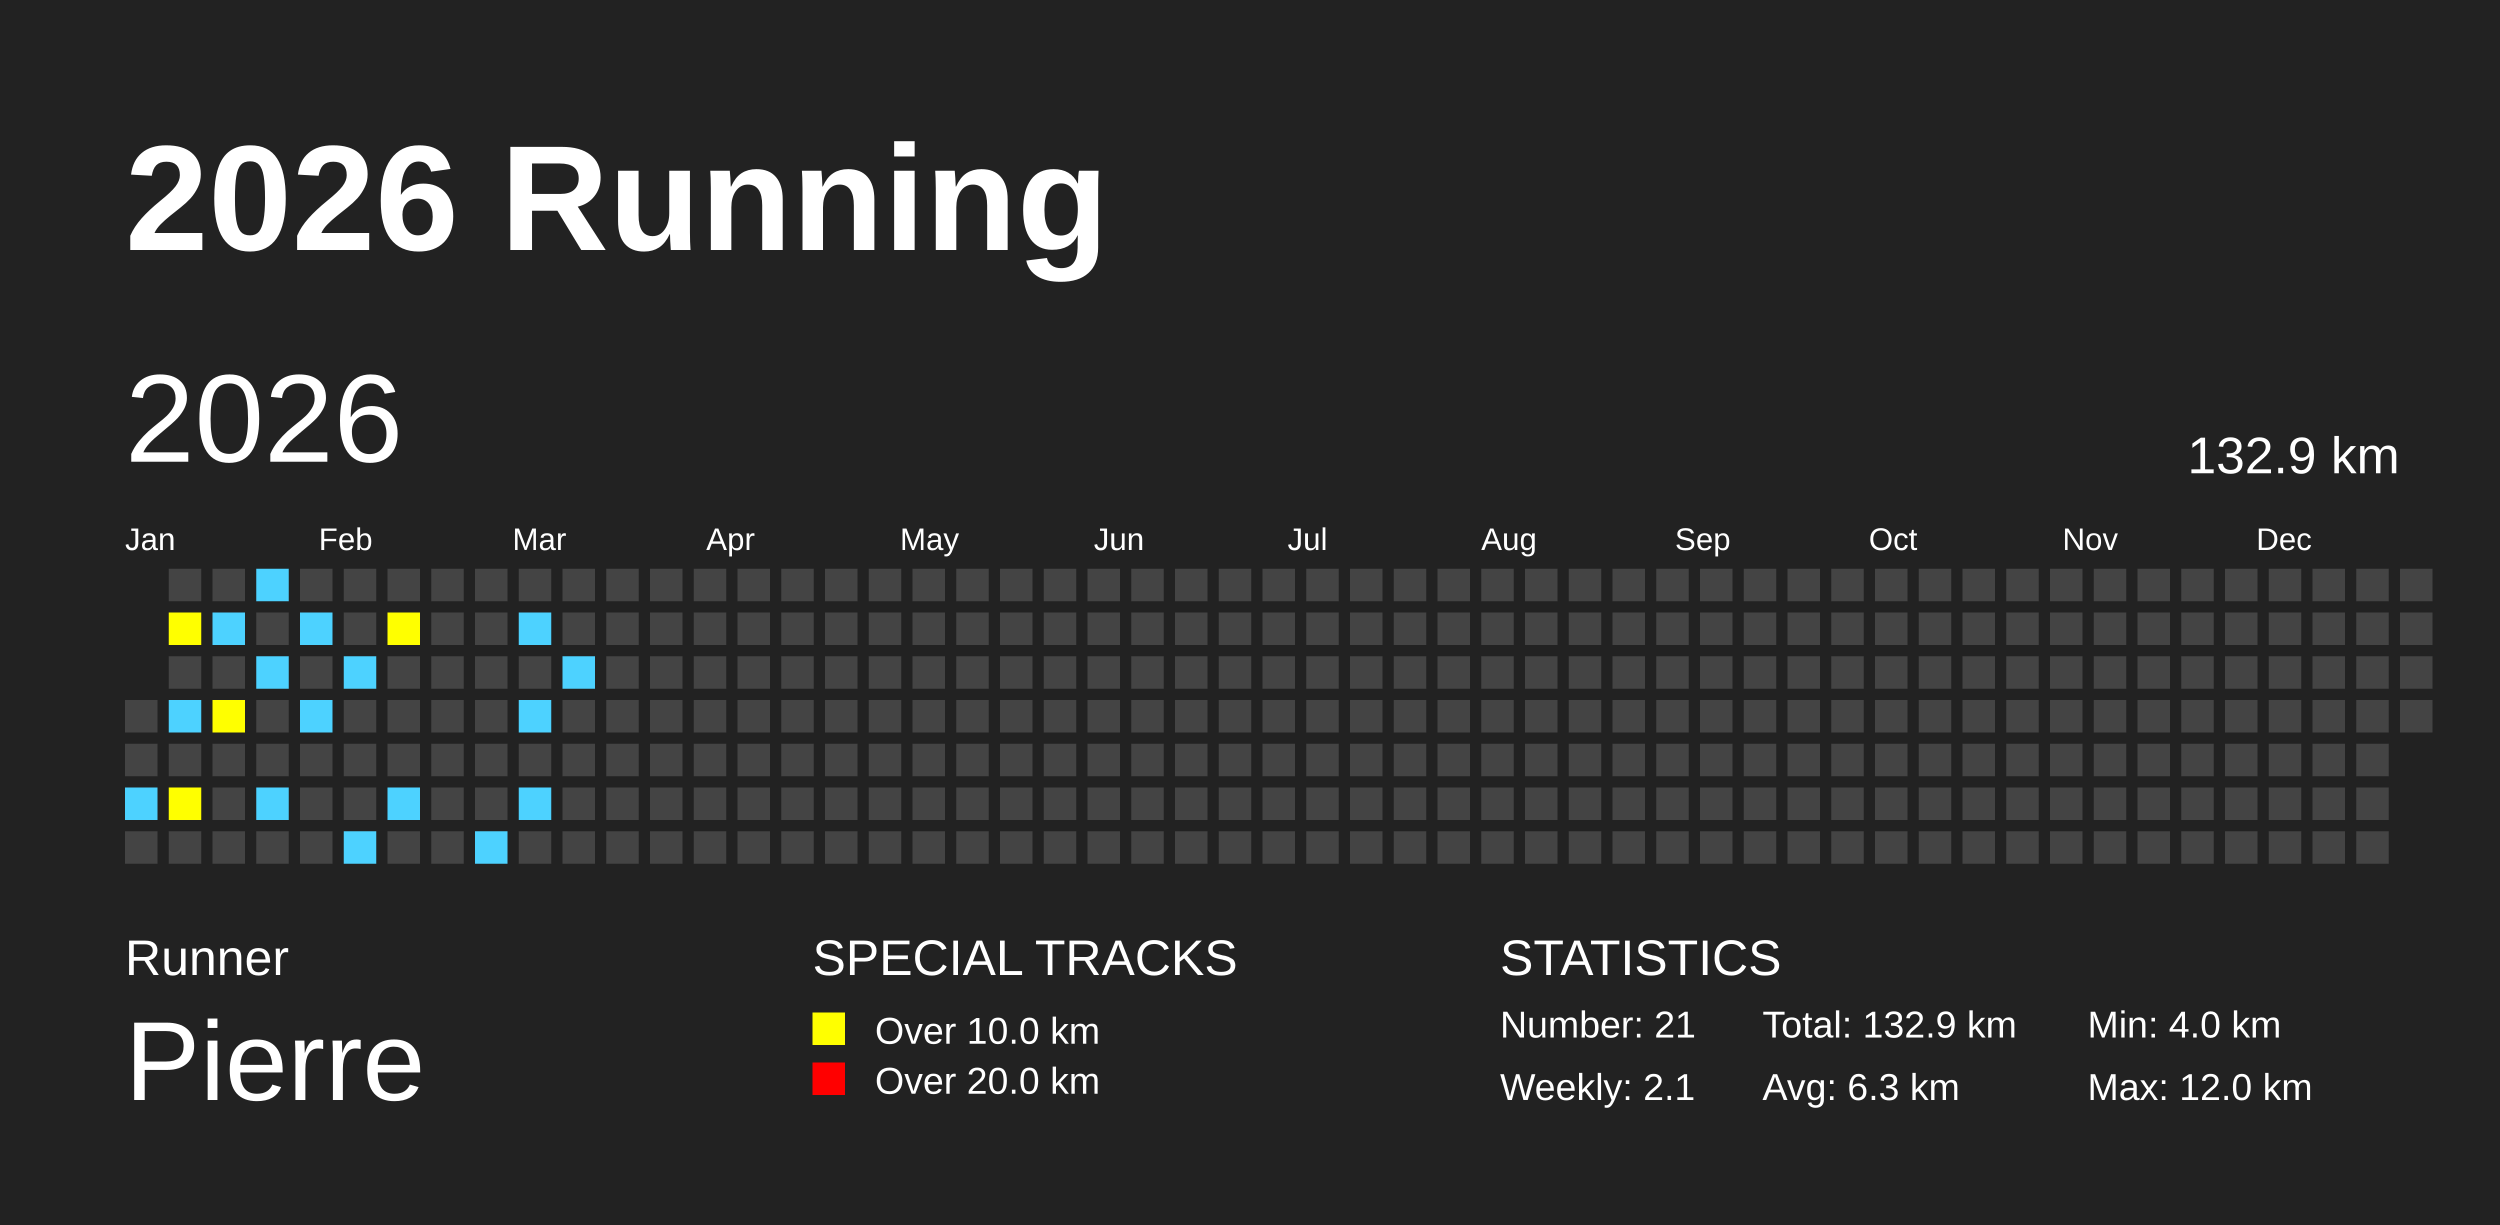
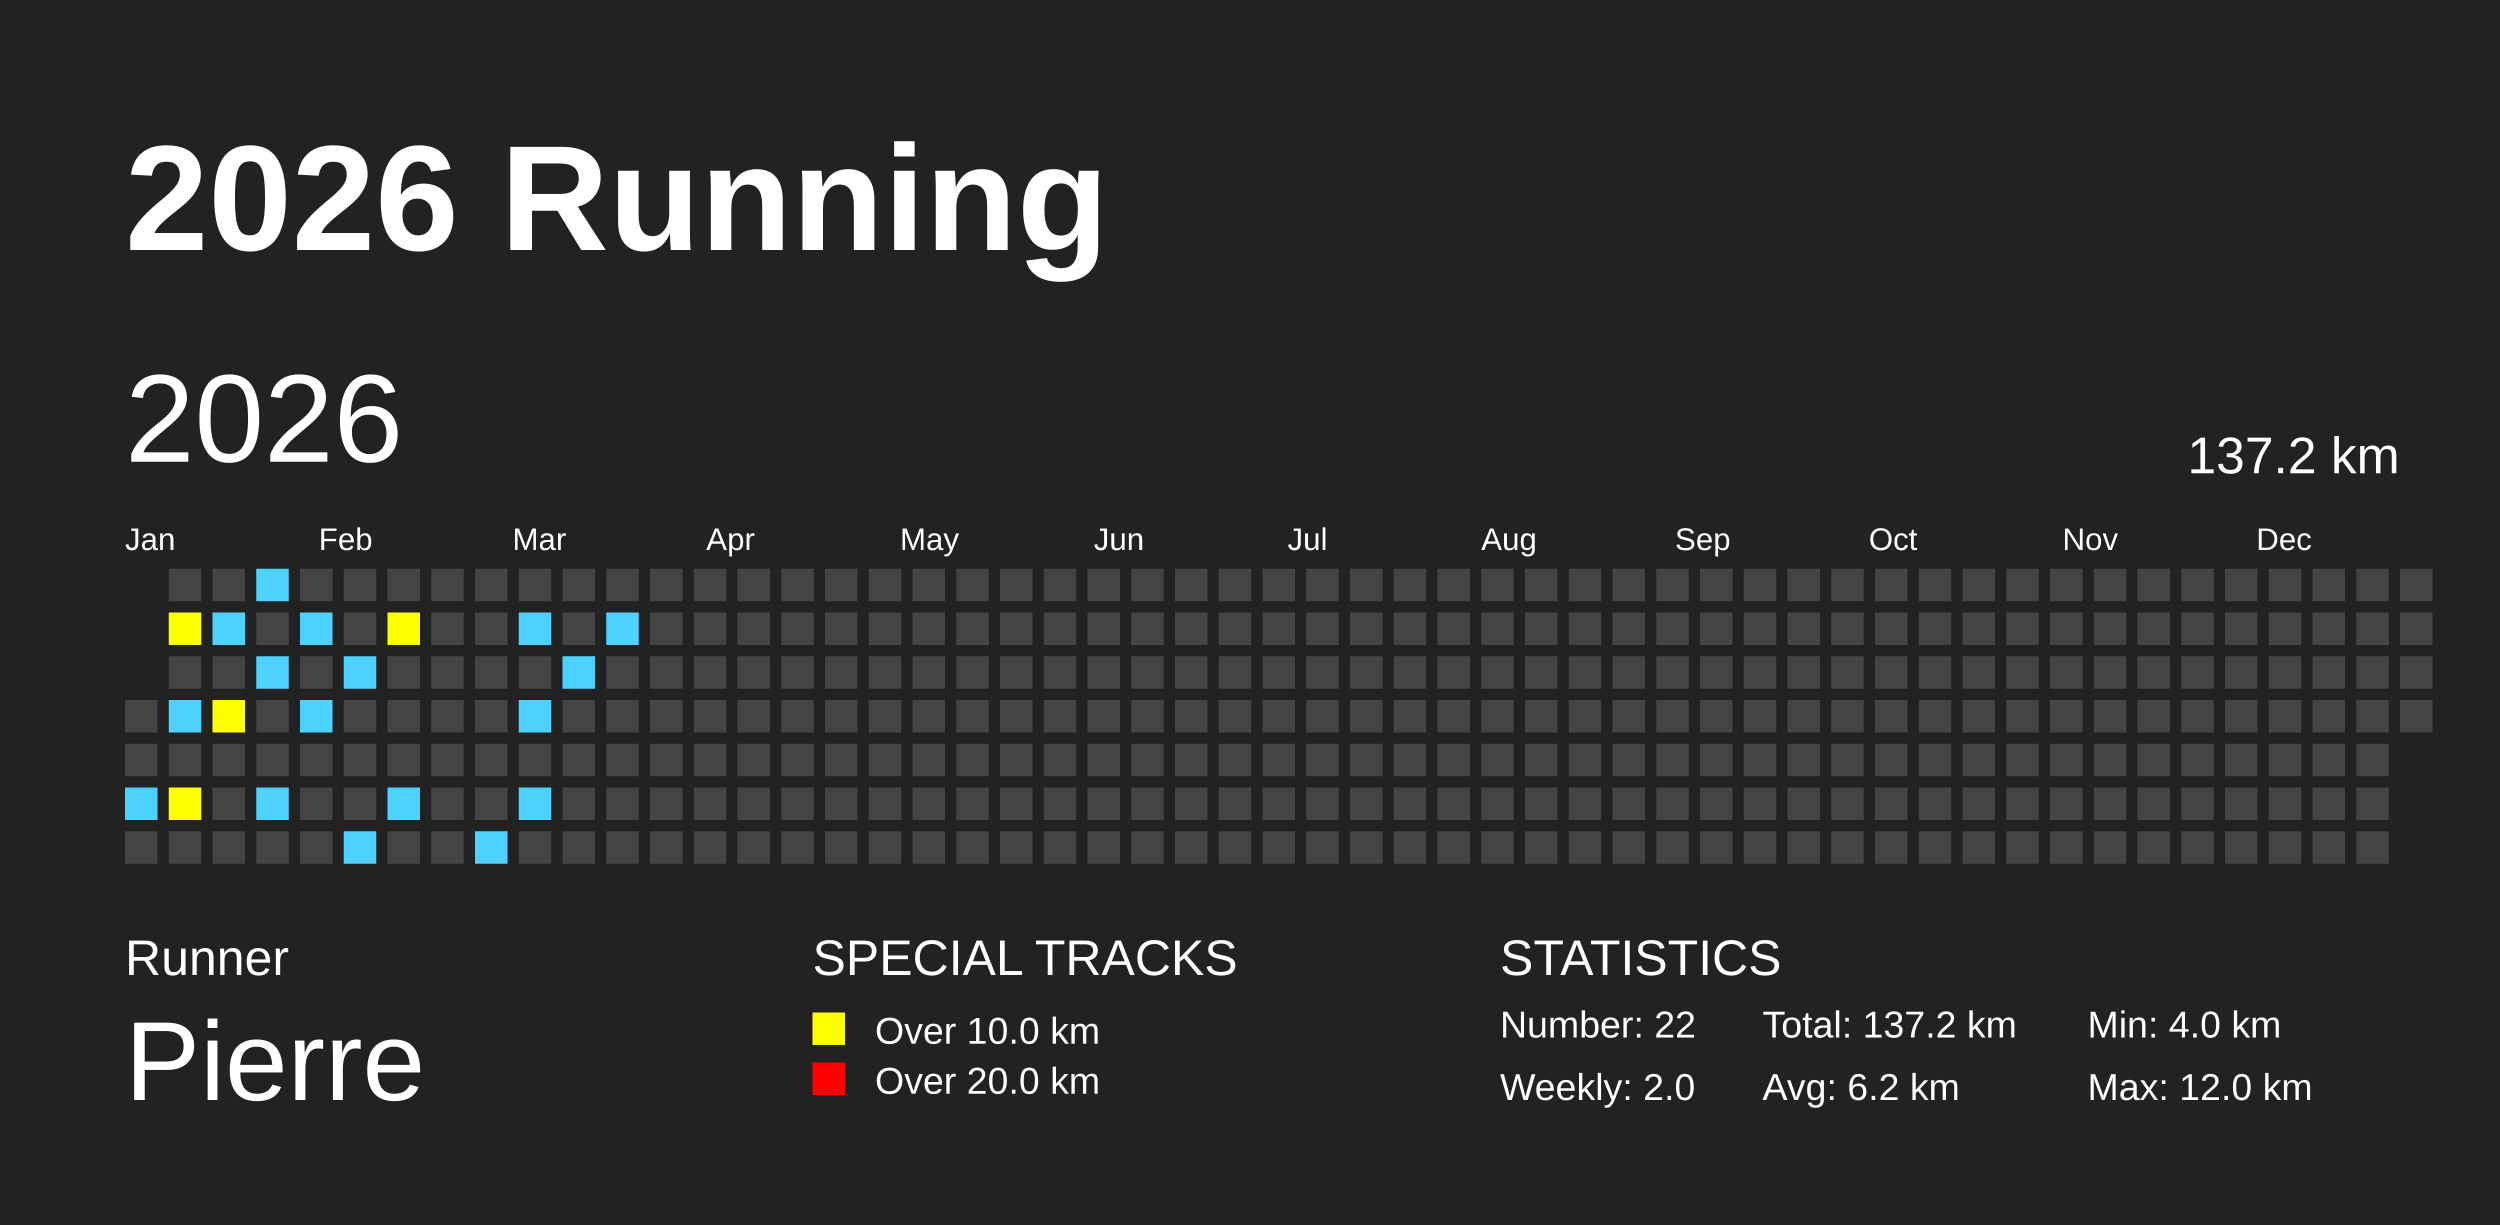
<svg xmlns="http://www.w3.org/2000/svg" baseProfile="full" height="98mm" version="1.1" viewBox="0,0,200,98" width="200mm">
  <defs />
  <rect fill="#222222" height="98" width="200" x="0" y="0" />
  <text fill="#FFFFFF" style="font-size:12px; font-family:Arial; font-weight:bold;" x="10" y="20">2026 Running</text>
  <text fill="#FFFFFF" style="font-size:4px; font-family:Arial" x="10" y="78">Runner</text>
  <text fill="#FFFFFF" style="font-size:9px; font-family:Arial" x="10" y="88">Pierre</text>
  <text fill="#FFFFFF" style="font-size:4px; font-family:Arial" x="65" y="78">SPECIAL TRACKS</text>
  <rect fill="yellow" height="2.6" width="2.6" x="65" y="81" />
  <text fill="#FFFFFF" style="font-size:3px; font-family:Arial" x="70" y="83.5">Over 10.0 km</text>
  <rect fill="red" height="2.6" width="2.6" x="65" y="85" />
  <text fill="#FFFFFF" style="font-size:3px; font-family:Arial" x="70" y="87.5">Over 20.0 km</text>
  <text fill="#FFFFFF" style="font-size:4px; font-family:Arial" x="120" y="78">STATISTICS</text>
-   <text fill="#FFFFFF" style="font-size:3px; font-family:Arial" x="120" y="83">Number: 21</text>
-   <text fill="#FFFFFF" style="font-size:3px; font-family:Arial" x="120" y="88">Weekly: 2.1</text>
-   <text fill="#FFFFFF" style="font-size:3px; font-family:Arial" x="141" y="83">Total: 132.9 km</text>
-   <text fill="#FFFFFF" style="font-size:3px; font-family:Arial" x="141" y="88">Avg: 6.3 km</text>
+   <text fill="#FFFFFF" style="font-size:3px; font-family:Arial" x="120" y="83">Number: 22</text>
+   <text fill="#FFFFFF" style="font-size:3px; font-family:Arial" x="120" y="88">Weekly: 2.0</text>
+   <text fill="#FFFFFF" style="font-size:3px; font-family:Arial" x="141" y="83">Total: 137.2 km</text>
+   <text fill="#FFFFFF" style="font-size:3px; font-family:Arial" x="141" y="88">Avg: 6.2 km</text>
  <text fill="#FFFFFF" style="font-size:3px; font-family:Arial" x="167" y="83">Min: 4.0 km</text>
  <text fill="#FFFFFF" style="font-size:3px; font-family:Arial" x="167" y="88">Max: 12.0 km</text>
  <text dominant-baseline="hanging" fill="#FFFFFF" style="font-size:10.0px; font-family:Arial;" x="10" y="30">2026</text>
-   <text dominant-baseline="hanging" fill="#FFFFFF" style="font-size:4.125px; font-family:Arial;" x="175" y="35">132.9 km</text>
+   <text dominant-baseline="hanging" fill="#FFFFFF" style="font-size:4.125px; font-family:Arial;" x="175" y="35">137.2 km</text>
  <text fill="#FFFFFF" style="font-size:2.5px; font-family:Arial" x="10.0" y="44">Jan</text>
  <text fill="#FFFFFF" style="font-size:2.5px; font-family:Arial" x="25.5" y="44">Feb</text>
  <text fill="#FFFFFF" style="font-size:2.5px; font-family:Arial" x="41.0" y="44">Mar</text>
  <text fill="#FFFFFF" style="font-size:2.5px; font-family:Arial" x="56.5" y="44">Apr</text>
  <text fill="#FFFFFF" style="font-size:2.5px; font-family:Arial" x="72.0" y="44">May</text>
  <text fill="#FFFFFF" style="font-size:2.5px; font-family:Arial" x="87.5" y="44">Jun</text>
  <text fill="#FFFFFF" style="font-size:2.5px; font-family:Arial" x="103.0" y="44">Jul</text>
  <text fill="#FFFFFF" style="font-size:2.5px; font-family:Arial" x="118.5" y="44">Aug</text>
  <text fill="#FFFFFF" style="font-size:2.5px; font-family:Arial" x="134.0" y="44">Sep</text>
  <text fill="#FFFFFF" style="font-size:2.5px; font-family:Arial" x="149.5" y="44">Oct</text>
  <text fill="#FFFFFF" style="font-size:2.5px; font-family:Arial" x="165.0" y="44">Nov</text>
  <text fill="#FFFFFF" style="font-size:2.5px; font-family:Arial" x="180.5" y="44">Dec</text>
  <rect fill="#444444" height="2.6" width="2.6" x="10.0" y="56.0" />
  <rect fill="#444444" height="2.6" width="2.6" x="10.0" y="59.5" />
  <rect fill="#4DD2FF" height="2.6" width="2.6" x="10.0" y="63.0" />
  <rect fill="#444444" height="2.6" width="2.6" x="10.0" y="66.5" />
  <rect fill="#444444" height="2.6" width="2.6" x="13.5" y="45.5" />
  <rect fill="yellow" height="2.6" width="2.6" x="13.5" y="49.0" />
  <rect fill="#444444" height="2.6" width="2.6" x="13.5" y="52.5" />
  <rect fill="#4DD2FF" height="2.6" width="2.6" x="13.5" y="56.0" />
  <rect fill="#444444" height="2.6" width="2.6" x="13.5" y="59.5" />
  <rect fill="yellow" height="2.6" width="2.6" x="13.5" y="63.0" />
  <rect fill="#444444" height="2.6" width="2.6" x="13.5" y="66.5" />
  <rect fill="#444444" height="2.6" width="2.6" x="17.0" y="45.5" />
  <rect fill="#4DD2FF" height="2.6" width="2.6" x="17.0" y="49.0" />
  <rect fill="#444444" height="2.6" width="2.6" x="17.0" y="52.5" />
  <rect fill="yellow" height="2.6" width="2.6" x="17.0" y="56.0" />
  <rect fill="#444444" height="2.6" width="2.6" x="17.0" y="59.5" />
  <rect fill="#444444" height="2.6" width="2.6" x="17.0" y="63.0" />
  <rect fill="#444444" height="2.6" width="2.6" x="17.0" y="66.5" />
  <rect fill="#4DD2FF" height="2.6" width="2.6" x="20.5" y="45.5" />
  <rect fill="#444444" height="2.6" width="2.6" x="20.5" y="49.0" />
  <rect fill="#4DD2FF" height="2.6" width="2.6" x="20.5" y="52.5" />
  <rect fill="#444444" height="2.6" width="2.6" x="20.5" y="56.0" />
  <rect fill="#444444" height="2.6" width="2.6" x="20.5" y="59.5" />
  <rect fill="#4DD2FF" height="2.6" width="2.6" x="20.5" y="63.0" />
  <rect fill="#444444" height="2.6" width="2.6" x="20.5" y="66.5" />
  <rect fill="#444444" height="2.6" width="2.6" x="24.0" y="45.5" />
  <rect fill="#4DD2FF" height="2.6" width="2.6" x="24.0" y="49.0" />
  <rect fill="#444444" height="2.6" width="2.6" x="24.0" y="52.5" />
  <rect fill="#4DD2FF" height="2.6" width="2.6" x="24.0" y="56.0" />
  <rect fill="#444444" height="2.6" width="2.6" x="24.0" y="59.5" />
  <rect fill="#444444" height="2.6" width="2.6" x="24.0" y="63.0" />
  <rect fill="#444444" height="2.6" width="2.6" x="24.0" y="66.5" />
  <rect fill="#444444" height="2.6" width="2.6" x="27.5" y="45.5" />
  <rect fill="#444444" height="2.6" width="2.6" x="27.5" y="49.0" />
  <rect fill="#4DD2FF" height="2.6" width="2.6" x="27.5" y="52.5" />
  <rect fill="#444444" height="2.6" width="2.6" x="27.5" y="56.0" />
  <rect fill="#444444" height="2.6" width="2.6" x="27.5" y="59.5" />
  <rect fill="#444444" height="2.6" width="2.6" x="27.5" y="63.0" />
  <rect fill="#4DD2FF" height="2.6" width="2.6" x="27.5" y="66.5" />
  <rect fill="#444444" height="2.6" width="2.6" x="31.0" y="45.5" />
  <rect fill="yellow" height="2.6" width="2.6" x="31.0" y="49.0" />
  <rect fill="#444444" height="2.6" width="2.6" x="31.0" y="52.5" />
  <rect fill="#444444" height="2.6" width="2.6" x="31.0" y="56.0" />
  <rect fill="#444444" height="2.6" width="2.6" x="31.0" y="59.5" />
  <rect fill="#4DD2FF" height="2.6" width="2.6" x="31.0" y="63.0" />
  <rect fill="#444444" height="2.6" width="2.6" x="31.0" y="66.5" />
  <rect fill="#444444" height="2.6" width="2.6" x="34.5" y="45.5" />
  <rect fill="#444444" height="2.6" width="2.6" x="34.5" y="49.0" />
  <rect fill="#444444" height="2.6" width="2.6" x="34.5" y="52.5" />
  <rect fill="#444444" height="2.6" width="2.6" x="34.5" y="56.0" />
  <rect fill="#444444" height="2.6" width="2.6" x="34.5" y="59.5" />
  <rect fill="#444444" height="2.6" width="2.6" x="34.5" y="63.0" />
  <rect fill="#444444" height="2.6" width="2.6" x="34.5" y="66.5" />
  <rect fill="#444444" height="2.6" width="2.6" x="38.0" y="45.5" />
  <rect fill="#444444" height="2.6" width="2.6" x="38.0" y="49.0" />
  <rect fill="#444444" height="2.6" width="2.6" x="38.0" y="52.5" />
  <rect fill="#444444" height="2.6" width="2.6" x="38.0" y="56.0" />
  <rect fill="#444444" height="2.6" width="2.6" x="38.0" y="59.5" />
  <rect fill="#444444" height="2.6" width="2.6" x="38.0" y="63.0" />
  <rect fill="#4DD2FF" height="2.6" width="2.6" x="38.0" y="66.5" />
  <rect fill="#444444" height="2.6" width="2.6" x="41.5" y="45.5" />
  <rect fill="#4DD2FF" height="2.6" width="2.6" x="41.5" y="49.0" />
  <rect fill="#444444" height="2.6" width="2.6" x="41.5" y="52.5" />
  <rect fill="#4DD2FF" height="2.6" width="2.6" x="41.5" y="56.0" />
  <rect fill="#444444" height="2.6" width="2.6" x="41.5" y="59.5" />
  <rect fill="#4DD2FF" height="2.6" width="2.6" x="41.5" y="63.0" />
  <rect fill="#444444" height="2.6" width="2.6" x="41.5" y="66.5" />
  <rect fill="#444444" height="2.6" width="2.6" x="45.0" y="45.5" />
  <rect fill="#444444" height="2.6" width="2.6" x="45.0" y="49.0" />
  <rect fill="#4DD2FF" height="2.6" width="2.6" x="45.0" y="52.5" />
  <rect fill="#444444" height="2.6" width="2.6" x="45.0" y="56.0" />
  <rect fill="#444444" height="2.6" width="2.6" x="45.0" y="59.5" />
  <rect fill="#444444" height="2.6" width="2.6" x="45.0" y="63.0" />
  <rect fill="#444444" height="2.6" width="2.6" x="45.0" y="66.5" />
  <rect fill="#444444" height="2.6" width="2.6" x="48.5" y="45.5" />
-   <rect fill="#444444" height="2.6" width="2.6" x="48.5" y="49.0" />
+   <rect fill="#4DD2FF" height="2.6" width="2.6" x="48.5" y="49.0" />
  <rect fill="#444444" height="2.6" width="2.6" x="48.5" y="52.5" />
  <rect fill="#444444" height="2.6" width="2.6" x="48.5" y="56.0" />
  <rect fill="#444444" height="2.6" width="2.6" x="48.5" y="59.5" />
  <rect fill="#444444" height="2.6" width="2.6" x="48.5" y="63.0" />
  <rect fill="#444444" height="2.6" width="2.6" x="48.5" y="66.5" />
  <rect fill="#444444" height="2.6" width="2.6" x="52.0" y="45.5" />
  <rect fill="#444444" height="2.6" width="2.6" x="52.0" y="49.0" />
  <rect fill="#444444" height="2.6" width="2.6" x="52.0" y="52.5" />
  <rect fill="#444444" height="2.6" width="2.6" x="52.0" y="56.0" />
  <rect fill="#444444" height="2.6" width="2.6" x="52.0" y="59.5" />
  <rect fill="#444444" height="2.6" width="2.6" x="52.0" y="63.0" />
  <rect fill="#444444" height="2.6" width="2.6" x="52.0" y="66.5" />
  <rect fill="#444444" height="2.6" width="2.6" x="55.5" y="45.5" />
  <rect fill="#444444" height="2.6" width="2.6" x="55.5" y="49.0" />
  <rect fill="#444444" height="2.6" width="2.6" x="55.5" y="52.5" />
  <rect fill="#444444" height="2.6" width="2.6" x="55.5" y="56.0" />
  <rect fill="#444444" height="2.6" width="2.6" x="55.5" y="59.5" />
  <rect fill="#444444" height="2.6" width="2.6" x="55.5" y="63.0" />
  <rect fill="#444444" height="2.6" width="2.6" x="55.5" y="66.5" />
  <rect fill="#444444" height="2.6" width="2.6" x="59.0" y="45.5" />
  <rect fill="#444444" height="2.6" width="2.6" x="59.0" y="49.0" />
  <rect fill="#444444" height="2.6" width="2.6" x="59.0" y="52.5" />
  <rect fill="#444444" height="2.6" width="2.6" x="59.0" y="56.0" />
  <rect fill="#444444" height="2.6" width="2.6" x="59.0" y="59.5" />
  <rect fill="#444444" height="2.6" width="2.6" x="59.0" y="63.0" />
  <rect fill="#444444" height="2.6" width="2.6" x="59.0" y="66.5" />
  <rect fill="#444444" height="2.6" width="2.6" x="62.5" y="45.5" />
  <rect fill="#444444" height="2.6" width="2.6" x="62.5" y="49.0" />
  <rect fill="#444444" height="2.6" width="2.6" x="62.5" y="52.5" />
  <rect fill="#444444" height="2.6" width="2.6" x="62.5" y="56.0" />
  <rect fill="#444444" height="2.6" width="2.6" x="62.5" y="59.5" />
  <rect fill="#444444" height="2.6" width="2.6" x="62.5" y="63.0" />
  <rect fill="#444444" height="2.6" width="2.6" x="62.5" y="66.5" />
  <rect fill="#444444" height="2.6" width="2.6" x="66.0" y="45.5" />
  <rect fill="#444444" height="2.6" width="2.6" x="66.0" y="49.0" />
  <rect fill="#444444" height="2.6" width="2.6" x="66.0" y="52.5" />
  <rect fill="#444444" height="2.6" width="2.6" x="66.0" y="56.0" />
  <rect fill="#444444" height="2.6" width="2.6" x="66.0" y="59.5" />
  <rect fill="#444444" height="2.6" width="2.6" x="66.0" y="63.0" />
  <rect fill="#444444" height="2.6" width="2.6" x="66.0" y="66.5" />
  <rect fill="#444444" height="2.6" width="2.6" x="69.5" y="45.5" />
  <rect fill="#444444" height="2.6" width="2.6" x="69.5" y="49.0" />
  <rect fill="#444444" height="2.6" width="2.6" x="69.5" y="52.5" />
  <rect fill="#444444" height="2.6" width="2.6" x="69.5" y="56.0" />
  <rect fill="#444444" height="2.6" width="2.6" x="69.5" y="59.5" />
  <rect fill="#444444" height="2.6" width="2.6" x="69.5" y="63.0" />
  <rect fill="#444444" height="2.6" width="2.6" x="69.5" y="66.5" />
  <rect fill="#444444" height="2.6" width="2.6" x="73.0" y="45.5" />
  <rect fill="#444444" height="2.6" width="2.6" x="73.0" y="49.0" />
  <rect fill="#444444" height="2.6" width="2.6" x="73.0" y="52.5" />
  <rect fill="#444444" height="2.6" width="2.6" x="73.0" y="56.0" />
  <rect fill="#444444" height="2.6" width="2.6" x="73.0" y="59.5" />
  <rect fill="#444444" height="2.6" width="2.6" x="73.0" y="63.0" />
  <rect fill="#444444" height="2.6" width="2.6" x="73.0" y="66.5" />
  <rect fill="#444444" height="2.6" width="2.6" x="76.5" y="45.5" />
  <rect fill="#444444" height="2.6" width="2.6" x="76.5" y="49.0" />
  <rect fill="#444444" height="2.6" width="2.6" x="76.5" y="52.5" />
  <rect fill="#444444" height="2.6" width="2.6" x="76.5" y="56.0" />
  <rect fill="#444444" height="2.6" width="2.6" x="76.5" y="59.5" />
  <rect fill="#444444" height="2.6" width="2.6" x="76.5" y="63.0" />
  <rect fill="#444444" height="2.6" width="2.6" x="76.5" y="66.5" />
  <rect fill="#444444" height="2.6" width="2.6" x="80.0" y="45.5" />
  <rect fill="#444444" height="2.6" width="2.6" x="80.0" y="49.0" />
  <rect fill="#444444" height="2.6" width="2.6" x="80.0" y="52.5" />
  <rect fill="#444444" height="2.6" width="2.6" x="80.0" y="56.0" />
  <rect fill="#444444" height="2.6" width="2.6" x="80.0" y="59.5" />
  <rect fill="#444444" height="2.6" width="2.6" x="80.0" y="63.0" />
  <rect fill="#444444" height="2.6" width="2.6" x="80.0" y="66.5" />
  <rect fill="#444444" height="2.6" width="2.6" x="83.5" y="45.5" />
  <rect fill="#444444" height="2.6" width="2.6" x="83.5" y="49.0" />
  <rect fill="#444444" height="2.6" width="2.6" x="83.5" y="52.5" />
  <rect fill="#444444" height="2.6" width="2.6" x="83.5" y="56.0" />
  <rect fill="#444444" height="2.6" width="2.6" x="83.5" y="59.5" />
  <rect fill="#444444" height="2.6" width="2.6" x="83.5" y="63.0" />
  <rect fill="#444444" height="2.6" width="2.6" x="83.5" y="66.5" />
  <rect fill="#444444" height="2.6" width="2.6" x="87.0" y="45.5" />
  <rect fill="#444444" height="2.6" width="2.6" x="87.0" y="49.0" />
  <rect fill="#444444" height="2.6" width="2.6" x="87.0" y="52.5" />
  <rect fill="#444444" height="2.6" width="2.6" x="87.0" y="56.0" />
  <rect fill="#444444" height="2.6" width="2.6" x="87.0" y="59.5" />
  <rect fill="#444444" height="2.6" width="2.6" x="87.0" y="63.0" />
  <rect fill="#444444" height="2.6" width="2.6" x="87.0" y="66.5" />
  <rect fill="#444444" height="2.6" width="2.6" x="90.5" y="45.5" />
  <rect fill="#444444" height="2.6" width="2.6" x="90.5" y="49.0" />
  <rect fill="#444444" height="2.6" width="2.6" x="90.5" y="52.5" />
  <rect fill="#444444" height="2.6" width="2.6" x="90.5" y="56.0" />
  <rect fill="#444444" height="2.6" width="2.6" x="90.5" y="59.5" />
  <rect fill="#444444" height="2.6" width="2.6" x="90.5" y="63.0" />
  <rect fill="#444444" height="2.6" width="2.6" x="90.5" y="66.5" />
  <rect fill="#444444" height="2.6" width="2.6" x="94.0" y="45.5" />
  <rect fill="#444444" height="2.6" width="2.6" x="94.0" y="49.0" />
  <rect fill="#444444" height="2.6" width="2.6" x="94.0" y="52.5" />
  <rect fill="#444444" height="2.6" width="2.6" x="94.0" y="56.0" />
  <rect fill="#444444" height="2.6" width="2.6" x="94.0" y="59.5" />
  <rect fill="#444444" height="2.6" width="2.6" x="94.0" y="63.0" />
  <rect fill="#444444" height="2.6" width="2.6" x="94.0" y="66.5" />
  <rect fill="#444444" height="2.6" width="2.6" x="97.5" y="45.5" />
  <rect fill="#444444" height="2.6" width="2.6" x="97.5" y="49.0" />
  <rect fill="#444444" height="2.6" width="2.6" x="97.5" y="52.5" />
  <rect fill="#444444" height="2.6" width="2.6" x="97.5" y="56.0" />
  <rect fill="#444444" height="2.6" width="2.6" x="97.5" y="59.5" />
  <rect fill="#444444" height="2.6" width="2.6" x="97.5" y="63.0" />
  <rect fill="#444444" height="2.6" width="2.6" x="97.5" y="66.5" />
  <rect fill="#444444" height="2.6" width="2.6" x="101.0" y="45.5" />
  <rect fill="#444444" height="2.6" width="2.6" x="101.0" y="49.0" />
  <rect fill="#444444" height="2.6" width="2.6" x="101.0" y="52.5" />
  <rect fill="#444444" height="2.6" width="2.6" x="101.0" y="56.0" />
  <rect fill="#444444" height="2.6" width="2.6" x="101.0" y="59.5" />
  <rect fill="#444444" height="2.6" width="2.6" x="101.0" y="63.0" />
  <rect fill="#444444" height="2.6" width="2.6" x="101.0" y="66.5" />
  <rect fill="#444444" height="2.6" width="2.6" x="104.5" y="45.5" />
  <rect fill="#444444" height="2.6" width="2.6" x="104.5" y="49.0" />
  <rect fill="#444444" height="2.6" width="2.6" x="104.5" y="52.5" />
  <rect fill="#444444" height="2.6" width="2.6" x="104.5" y="56.0" />
  <rect fill="#444444" height="2.6" width="2.6" x="104.5" y="59.5" />
  <rect fill="#444444" height="2.6" width="2.6" x="104.5" y="63.0" />
  <rect fill="#444444" height="2.6" width="2.6" x="104.5" y="66.5" />
  <rect fill="#444444" height="2.6" width="2.6" x="108.0" y="45.5" />
  <rect fill="#444444" height="2.6" width="2.6" x="108.0" y="49.0" />
  <rect fill="#444444" height="2.6" width="2.6" x="108.0" y="52.5" />
  <rect fill="#444444" height="2.6" width="2.6" x="108.0" y="56.0" />
  <rect fill="#444444" height="2.6" width="2.6" x="108.0" y="59.5" />
  <rect fill="#444444" height="2.6" width="2.6" x="108.0" y="63.0" />
  <rect fill="#444444" height="2.6" width="2.6" x="108.0" y="66.5" />
  <rect fill="#444444" height="2.6" width="2.6" x="111.5" y="45.5" />
  <rect fill="#444444" height="2.6" width="2.6" x="111.5" y="49.0" />
  <rect fill="#444444" height="2.6" width="2.6" x="111.5" y="52.5" />
  <rect fill="#444444" height="2.6" width="2.6" x="111.5" y="56.0" />
  <rect fill="#444444" height="2.6" width="2.6" x="111.5" y="59.5" />
  <rect fill="#444444" height="2.6" width="2.6" x="111.5" y="63.0" />
  <rect fill="#444444" height="2.6" width="2.6" x="111.5" y="66.5" />
  <rect fill="#444444" height="2.6" width="2.6" x="115.0" y="45.5" />
  <rect fill="#444444" height="2.6" width="2.6" x="115.0" y="49.0" />
  <rect fill="#444444" height="2.6" width="2.6" x="115.0" y="52.5" />
  <rect fill="#444444" height="2.6" width="2.6" x="115.0" y="56.0" />
  <rect fill="#444444" height="2.6" width="2.6" x="115.0" y="59.5" />
  <rect fill="#444444" height="2.6" width="2.6" x="115.0" y="63.0" />
  <rect fill="#444444" height="2.6" width="2.6" x="115.0" y="66.5" />
  <rect fill="#444444" height="2.6" width="2.6" x="118.5" y="45.5" />
  <rect fill="#444444" height="2.6" width="2.6" x="118.5" y="49.0" />
  <rect fill="#444444" height="2.6" width="2.6" x="118.5" y="52.5" />
  <rect fill="#444444" height="2.6" width="2.6" x="118.5" y="56.0" />
  <rect fill="#444444" height="2.6" width="2.6" x="118.5" y="59.5" />
  <rect fill="#444444" height="2.6" width="2.6" x="118.5" y="63.0" />
  <rect fill="#444444" height="2.6" width="2.6" x="118.5" y="66.5" />
  <rect fill="#444444" height="2.6" width="2.6" x="122.0" y="45.5" />
  <rect fill="#444444" height="2.6" width="2.6" x="122.0" y="49.0" />
  <rect fill="#444444" height="2.6" width="2.6" x="122.0" y="52.5" />
  <rect fill="#444444" height="2.6" width="2.6" x="122.0" y="56.0" />
  <rect fill="#444444" height="2.6" width="2.6" x="122.0" y="59.5" />
  <rect fill="#444444" height="2.6" width="2.6" x="122.0" y="63.0" />
  <rect fill="#444444" height="2.6" width="2.6" x="122.0" y="66.5" />
  <rect fill="#444444" height="2.6" width="2.6" x="125.5" y="45.5" />
  <rect fill="#444444" height="2.6" width="2.6" x="125.5" y="49.0" />
  <rect fill="#444444" height="2.6" width="2.6" x="125.5" y="52.5" />
  <rect fill="#444444" height="2.6" width="2.6" x="125.5" y="56.0" />
  <rect fill="#444444" height="2.6" width="2.6" x="125.5" y="59.5" />
  <rect fill="#444444" height="2.6" width="2.6" x="125.5" y="63.0" />
  <rect fill="#444444" height="2.6" width="2.6" x="125.5" y="66.5" />
  <rect fill="#444444" height="2.6" width="2.6" x="129.0" y="45.5" />
  <rect fill="#444444" height="2.6" width="2.6" x="129.0" y="49.0" />
  <rect fill="#444444" height="2.6" width="2.6" x="129.0" y="52.5" />
  <rect fill="#444444" height="2.6" width="2.6" x="129.0" y="56.0" />
  <rect fill="#444444" height="2.6" width="2.6" x="129.0" y="59.5" />
  <rect fill="#444444" height="2.6" width="2.6" x="129.0" y="63.0" />
  <rect fill="#444444" height="2.6" width="2.6" x="129.0" y="66.5" />
  <rect fill="#444444" height="2.6" width="2.6" x="132.5" y="45.5" />
  <rect fill="#444444" height="2.6" width="2.6" x="132.5" y="49.0" />
  <rect fill="#444444" height="2.6" width="2.6" x="132.5" y="52.5" />
  <rect fill="#444444" height="2.6" width="2.6" x="132.5" y="56.0" />
  <rect fill="#444444" height="2.6" width="2.6" x="132.5" y="59.5" />
  <rect fill="#444444" height="2.6" width="2.6" x="132.5" y="63.0" />
  <rect fill="#444444" height="2.6" width="2.6" x="132.5" y="66.5" />
  <rect fill="#444444" height="2.6" width="2.6" x="136.0" y="45.5" />
  <rect fill="#444444" height="2.6" width="2.6" x="136.0" y="49.0" />
  <rect fill="#444444" height="2.6" width="2.6" x="136.0" y="52.5" />
  <rect fill="#444444" height="2.6" width="2.6" x="136.0" y="56.0" />
  <rect fill="#444444" height="2.6" width="2.6" x="136.0" y="59.5" />
  <rect fill="#444444" height="2.6" width="2.6" x="136.0" y="63.0" />
  <rect fill="#444444" height="2.6" width="2.6" x="136.0" y="66.5" />
  <rect fill="#444444" height="2.6" width="2.6" x="139.5" y="45.5" />
  <rect fill="#444444" height="2.6" width="2.6" x="139.5" y="49.0" />
  <rect fill="#444444" height="2.6" width="2.6" x="139.5" y="52.5" />
  <rect fill="#444444" height="2.6" width="2.6" x="139.5" y="56.0" />
  <rect fill="#444444" height="2.6" width="2.6" x="139.5" y="59.5" />
  <rect fill="#444444" height="2.6" width="2.6" x="139.5" y="63.0" />
  <rect fill="#444444" height="2.6" width="2.6" x="139.5" y="66.5" />
  <rect fill="#444444" height="2.6" width="2.6" x="143.0" y="45.5" />
  <rect fill="#444444" height="2.6" width="2.6" x="143.0" y="49.0" />
  <rect fill="#444444" height="2.6" width="2.6" x="143.0" y="52.5" />
  <rect fill="#444444" height="2.6" width="2.6" x="143.0" y="56.0" />
  <rect fill="#444444" height="2.6" width="2.6" x="143.0" y="59.5" />
  <rect fill="#444444" height="2.6" width="2.6" x="143.0" y="63.0" />
  <rect fill="#444444" height="2.6" width="2.6" x="143.0" y="66.5" />
  <rect fill="#444444" height="2.6" width="2.6" x="146.5" y="45.5" />
  <rect fill="#444444" height="2.6" width="2.6" x="146.5" y="49.0" />
  <rect fill="#444444" height="2.6" width="2.6" x="146.5" y="52.5" />
  <rect fill="#444444" height="2.6" width="2.6" x="146.5" y="56.0" />
  <rect fill="#444444" height="2.6" width="2.6" x="146.5" y="59.5" />
  <rect fill="#444444" height="2.6" width="2.6" x="146.5" y="63.0" />
  <rect fill="#444444" height="2.6" width="2.6" x="146.5" y="66.5" />
  <rect fill="#444444" height="2.6" width="2.6" x="150.0" y="45.5" />
  <rect fill="#444444" height="2.6" width="2.6" x="150.0" y="49.0" />
  <rect fill="#444444" height="2.6" width="2.6" x="150.0" y="52.5" />
  <rect fill="#444444" height="2.6" width="2.6" x="150.0" y="56.0" />
  <rect fill="#444444" height="2.6" width="2.6" x="150.0" y="59.5" />
  <rect fill="#444444" height="2.6" width="2.6" x="150.0" y="63.0" />
  <rect fill="#444444" height="2.6" width="2.6" x="150.0" y="66.5" />
  <rect fill="#444444" height="2.6" width="2.6" x="153.5" y="45.5" />
  <rect fill="#444444" height="2.6" width="2.6" x="153.5" y="49.0" />
  <rect fill="#444444" height="2.6" width="2.6" x="153.5" y="52.5" />
  <rect fill="#444444" height="2.6" width="2.6" x="153.5" y="56.0" />
  <rect fill="#444444" height="2.6" width="2.6" x="153.5" y="59.5" />
  <rect fill="#444444" height="2.6" width="2.6" x="153.5" y="63.0" />
  <rect fill="#444444" height="2.6" width="2.6" x="153.5" y="66.5" />
  <rect fill="#444444" height="2.6" width="2.6" x="157.0" y="45.5" />
  <rect fill="#444444" height="2.6" width="2.6" x="157.0" y="49.0" />
  <rect fill="#444444" height="2.6" width="2.6" x="157.0" y="52.5" />
  <rect fill="#444444" height="2.6" width="2.6" x="157.0" y="56.0" />
  <rect fill="#444444" height="2.6" width="2.6" x="157.0" y="59.5" />
  <rect fill="#444444" height="2.6" width="2.6" x="157.0" y="63.0" />
  <rect fill="#444444" height="2.6" width="2.6" x="157.0" y="66.5" />
  <rect fill="#444444" height="2.6" width="2.6" x="160.5" y="45.5" />
  <rect fill="#444444" height="2.6" width="2.6" x="160.5" y="49.0" />
  <rect fill="#444444" height="2.6" width="2.6" x="160.5" y="52.5" />
  <rect fill="#444444" height="2.6" width="2.6" x="160.5" y="56.0" />
  <rect fill="#444444" height="2.6" width="2.6" x="160.5" y="59.5" />
  <rect fill="#444444" height="2.6" width="2.6" x="160.5" y="63.0" />
  <rect fill="#444444" height="2.6" width="2.6" x="160.5" y="66.5" />
  <rect fill="#444444" height="2.6" width="2.6" x="164.0" y="45.5" />
  <rect fill="#444444" height="2.6" width="2.6" x="164.0" y="49.0" />
  <rect fill="#444444" height="2.6" width="2.6" x="164.0" y="52.5" />
  <rect fill="#444444" height="2.6" width="2.6" x="164.0" y="56.0" />
  <rect fill="#444444" height="2.6" width="2.6" x="164.0" y="59.5" />
  <rect fill="#444444" height="2.6" width="2.6" x="164.0" y="63.0" />
  <rect fill="#444444" height="2.6" width="2.6" x="164.0" y="66.5" />
  <rect fill="#444444" height="2.6" width="2.6" x="167.5" y="45.5" />
  <rect fill="#444444" height="2.6" width="2.6" x="167.5" y="49.0" />
  <rect fill="#444444" height="2.6" width="2.6" x="167.5" y="52.5" />
  <rect fill="#444444" height="2.6" width="2.6" x="167.5" y="56.0" />
  <rect fill="#444444" height="2.6" width="2.6" x="167.5" y="59.5" />
  <rect fill="#444444" height="2.6" width="2.6" x="167.5" y="63.0" />
  <rect fill="#444444" height="2.6" width="2.6" x="167.5" y="66.5" />
  <rect fill="#444444" height="2.6" width="2.6" x="171.0" y="45.5" />
  <rect fill="#444444" height="2.6" width="2.6" x="171.0" y="49.0" />
  <rect fill="#444444" height="2.6" width="2.6" x="171.0" y="52.5" />
  <rect fill="#444444" height="2.6" width="2.6" x="171.0" y="56.0" />
  <rect fill="#444444" height="2.6" width="2.6" x="171.0" y="59.5" />
  <rect fill="#444444" height="2.6" width="2.6" x="171.0" y="63.0" />
  <rect fill="#444444" height="2.6" width="2.6" x="171.0" y="66.5" />
  <rect fill="#444444" height="2.6" width="2.6" x="174.5" y="45.5" />
  <rect fill="#444444" height="2.6" width="2.6" x="174.5" y="49.0" />
  <rect fill="#444444" height="2.6" width="2.6" x="174.5" y="52.5" />
  <rect fill="#444444" height="2.6" width="2.6" x="174.5" y="56.0" />
  <rect fill="#444444" height="2.6" width="2.6" x="174.5" y="59.5" />
  <rect fill="#444444" height="2.6" width="2.6" x="174.5" y="63.0" />
  <rect fill="#444444" height="2.6" width="2.6" x="174.5" y="66.5" />
  <rect fill="#444444" height="2.6" width="2.6" x="178.0" y="45.5" />
  <rect fill="#444444" height="2.6" width="2.6" x="178.0" y="49.0" />
  <rect fill="#444444" height="2.6" width="2.6" x="178.0" y="52.5" />
  <rect fill="#444444" height="2.6" width="2.6" x="178.0" y="56.0" />
  <rect fill="#444444" height="2.6" width="2.6" x="178.0" y="59.5" />
  <rect fill="#444444" height="2.6" width="2.6" x="178.0" y="63.0" />
  <rect fill="#444444" height="2.6" width="2.6" x="178.0" y="66.5" />
  <rect fill="#444444" height="2.6" width="2.6" x="181.5" y="45.5" />
  <rect fill="#444444" height="2.6" width="2.6" x="181.5" y="49.0" />
  <rect fill="#444444" height="2.6" width="2.6" x="181.5" y="52.5" />
  <rect fill="#444444" height="2.6" width="2.6" x="181.5" y="56.0" />
  <rect fill="#444444" height="2.6" width="2.6" x="181.5" y="59.5" />
  <rect fill="#444444" height="2.6" width="2.6" x="181.5" y="63.0" />
  <rect fill="#444444" height="2.6" width="2.6" x="181.5" y="66.5" />
  <rect fill="#444444" height="2.6" width="2.6" x="185.0" y="45.5" />
  <rect fill="#444444" height="2.6" width="2.6" x="185.0" y="49.0" />
  <rect fill="#444444" height="2.6" width="2.6" x="185.0" y="52.5" />
  <rect fill="#444444" height="2.6" width="2.6" x="185.0" y="56.0" />
  <rect fill="#444444" height="2.6" width="2.6" x="185.0" y="59.5" />
  <rect fill="#444444" height="2.6" width="2.6" x="185.0" y="63.0" />
  <rect fill="#444444" height="2.6" width="2.6" x="185.0" y="66.5" />
  <rect fill="#444444" height="2.6" width="2.6" x="188.5" y="45.5" />
  <rect fill="#444444" height="2.6" width="2.6" x="188.5" y="49.0" />
  <rect fill="#444444" height="2.6" width="2.6" x="188.5" y="52.5" />
  <rect fill="#444444" height="2.6" width="2.6" x="188.5" y="56.0" />
  <rect fill="#444444" height="2.6" width="2.6" x="188.5" y="59.5" />
  <rect fill="#444444" height="2.6" width="2.6" x="188.5" y="63.0" />
  <rect fill="#444444" height="2.6" width="2.6" x="188.5" y="66.5" />
  <rect fill="#444444" height="2.6" width="2.6" x="192.0" y="45.5" />
  <rect fill="#444444" height="2.6" width="2.6" x="192.0" y="49.0" />
  <rect fill="#444444" height="2.6" width="2.6" x="192.0" y="52.5" />
  <rect fill="#444444" height="2.6" width="2.6" x="192.0" y="56.0" />
</svg>
